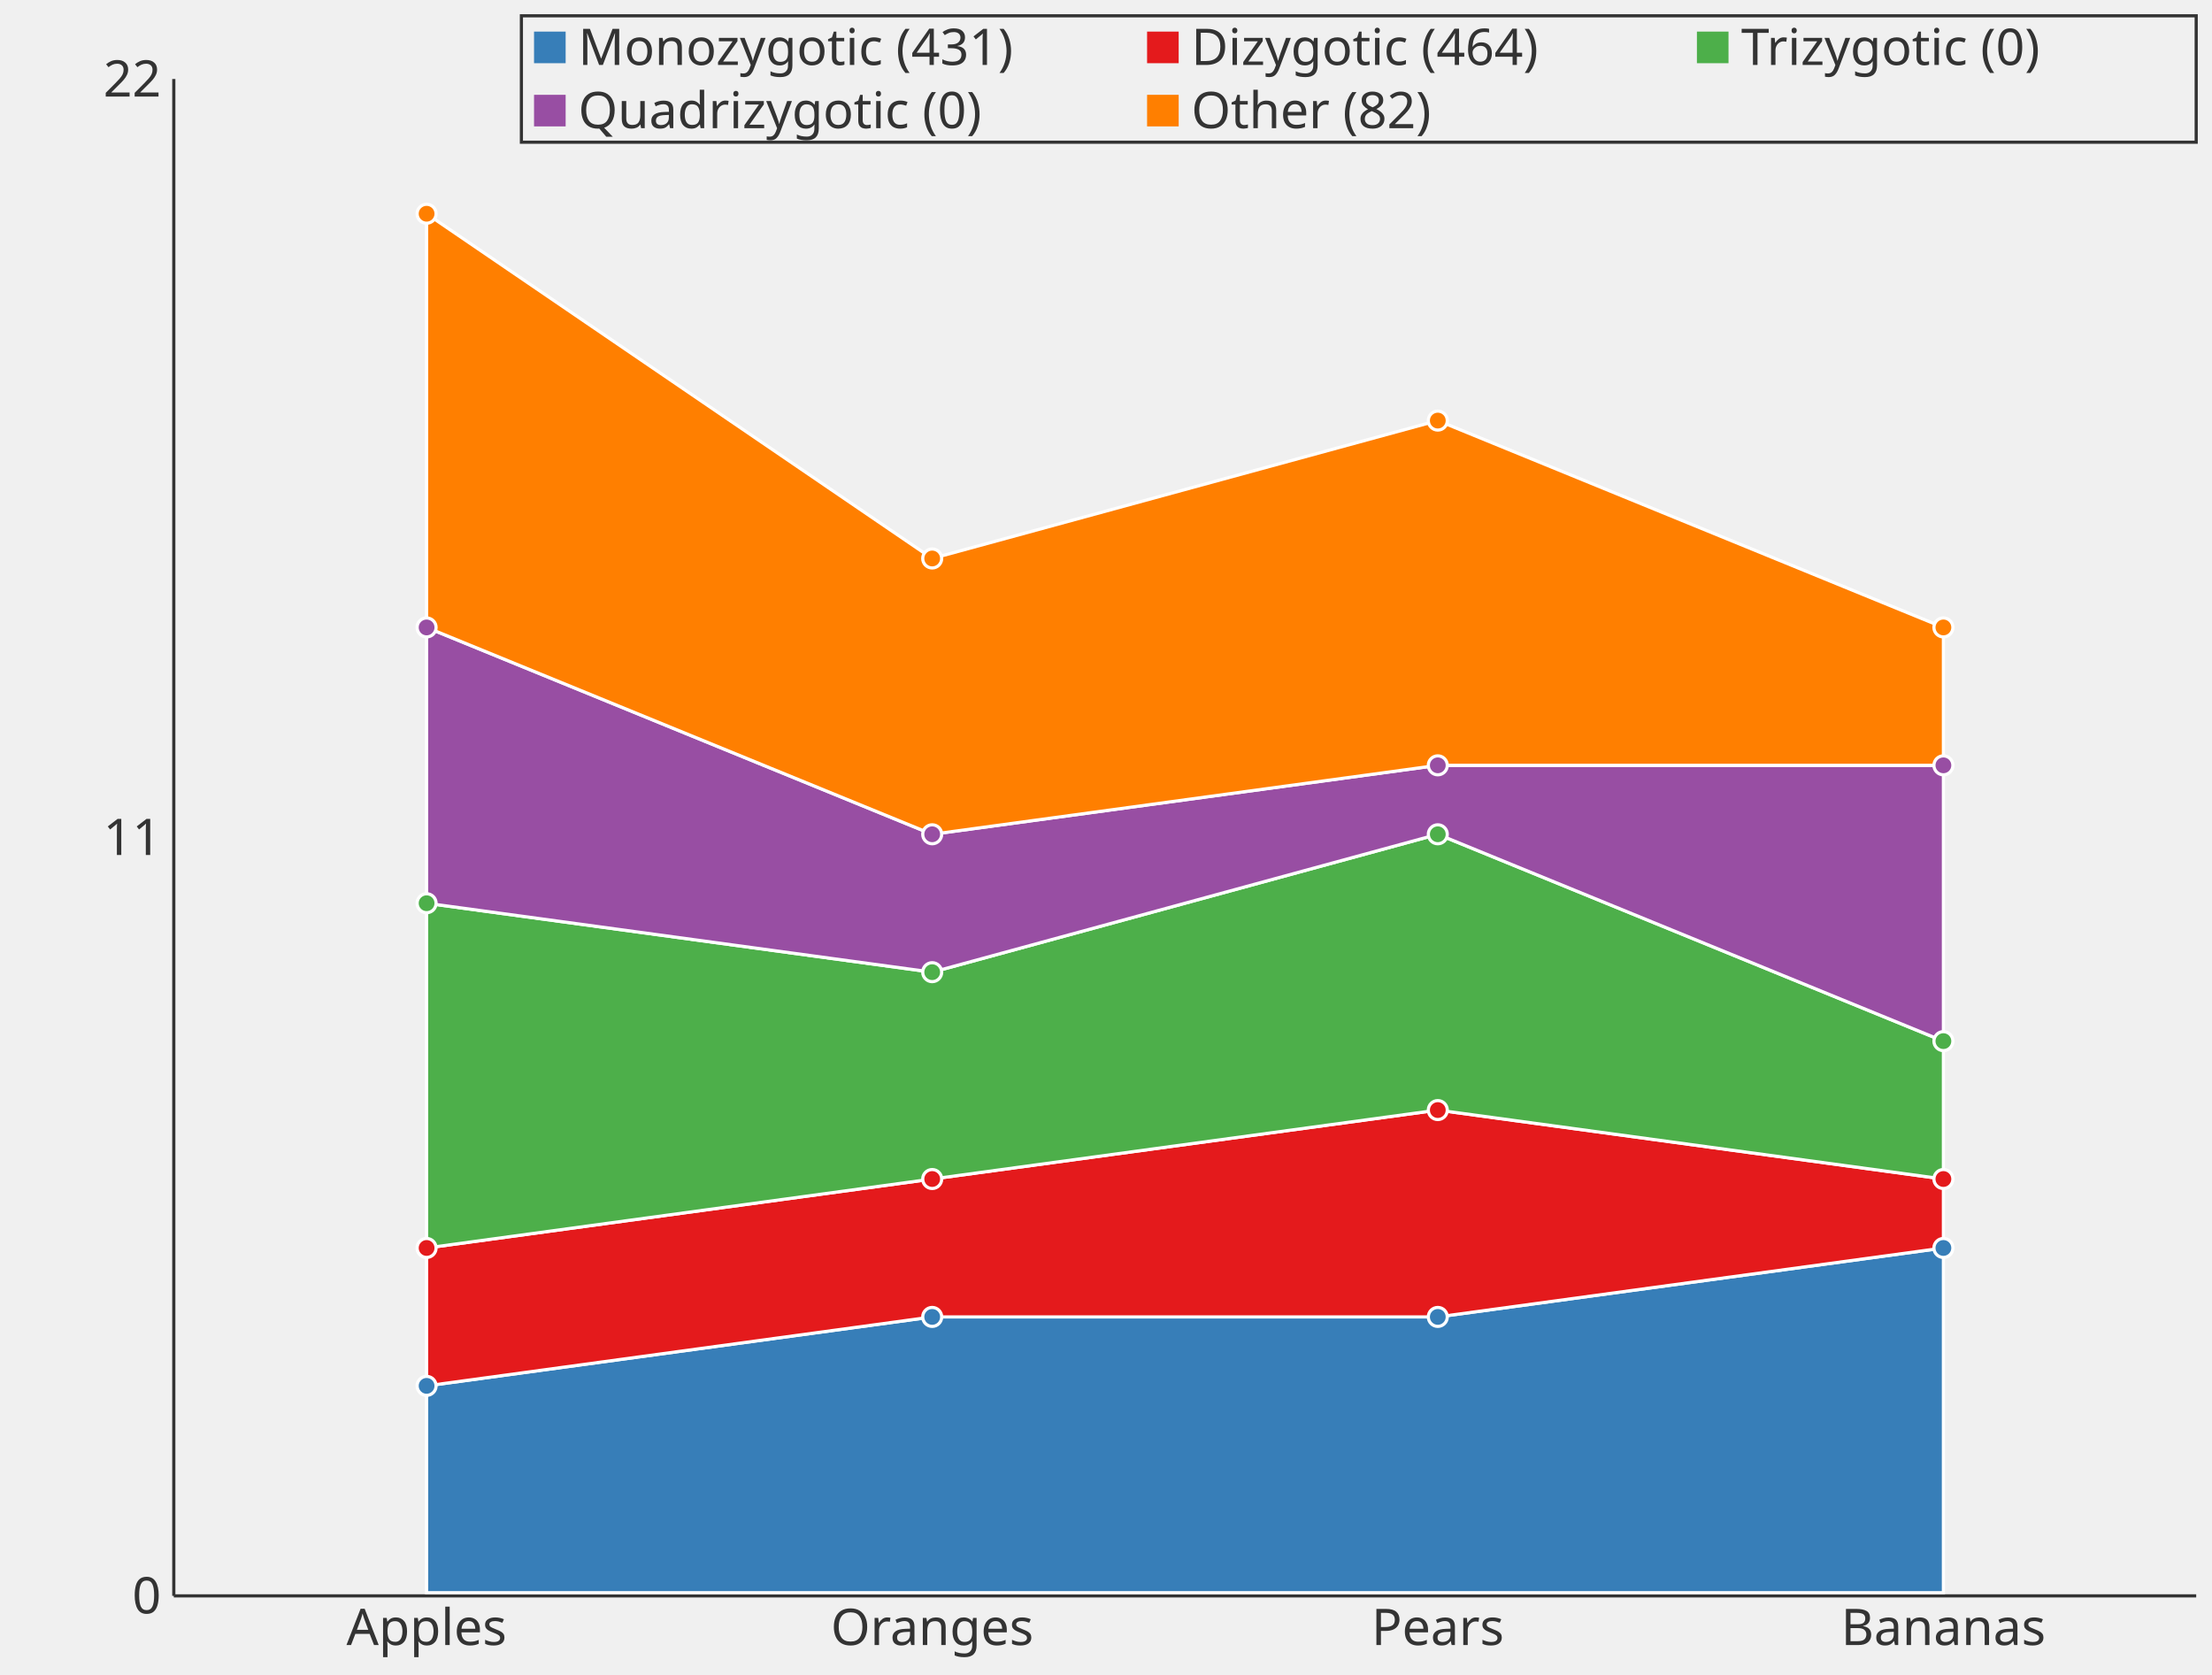
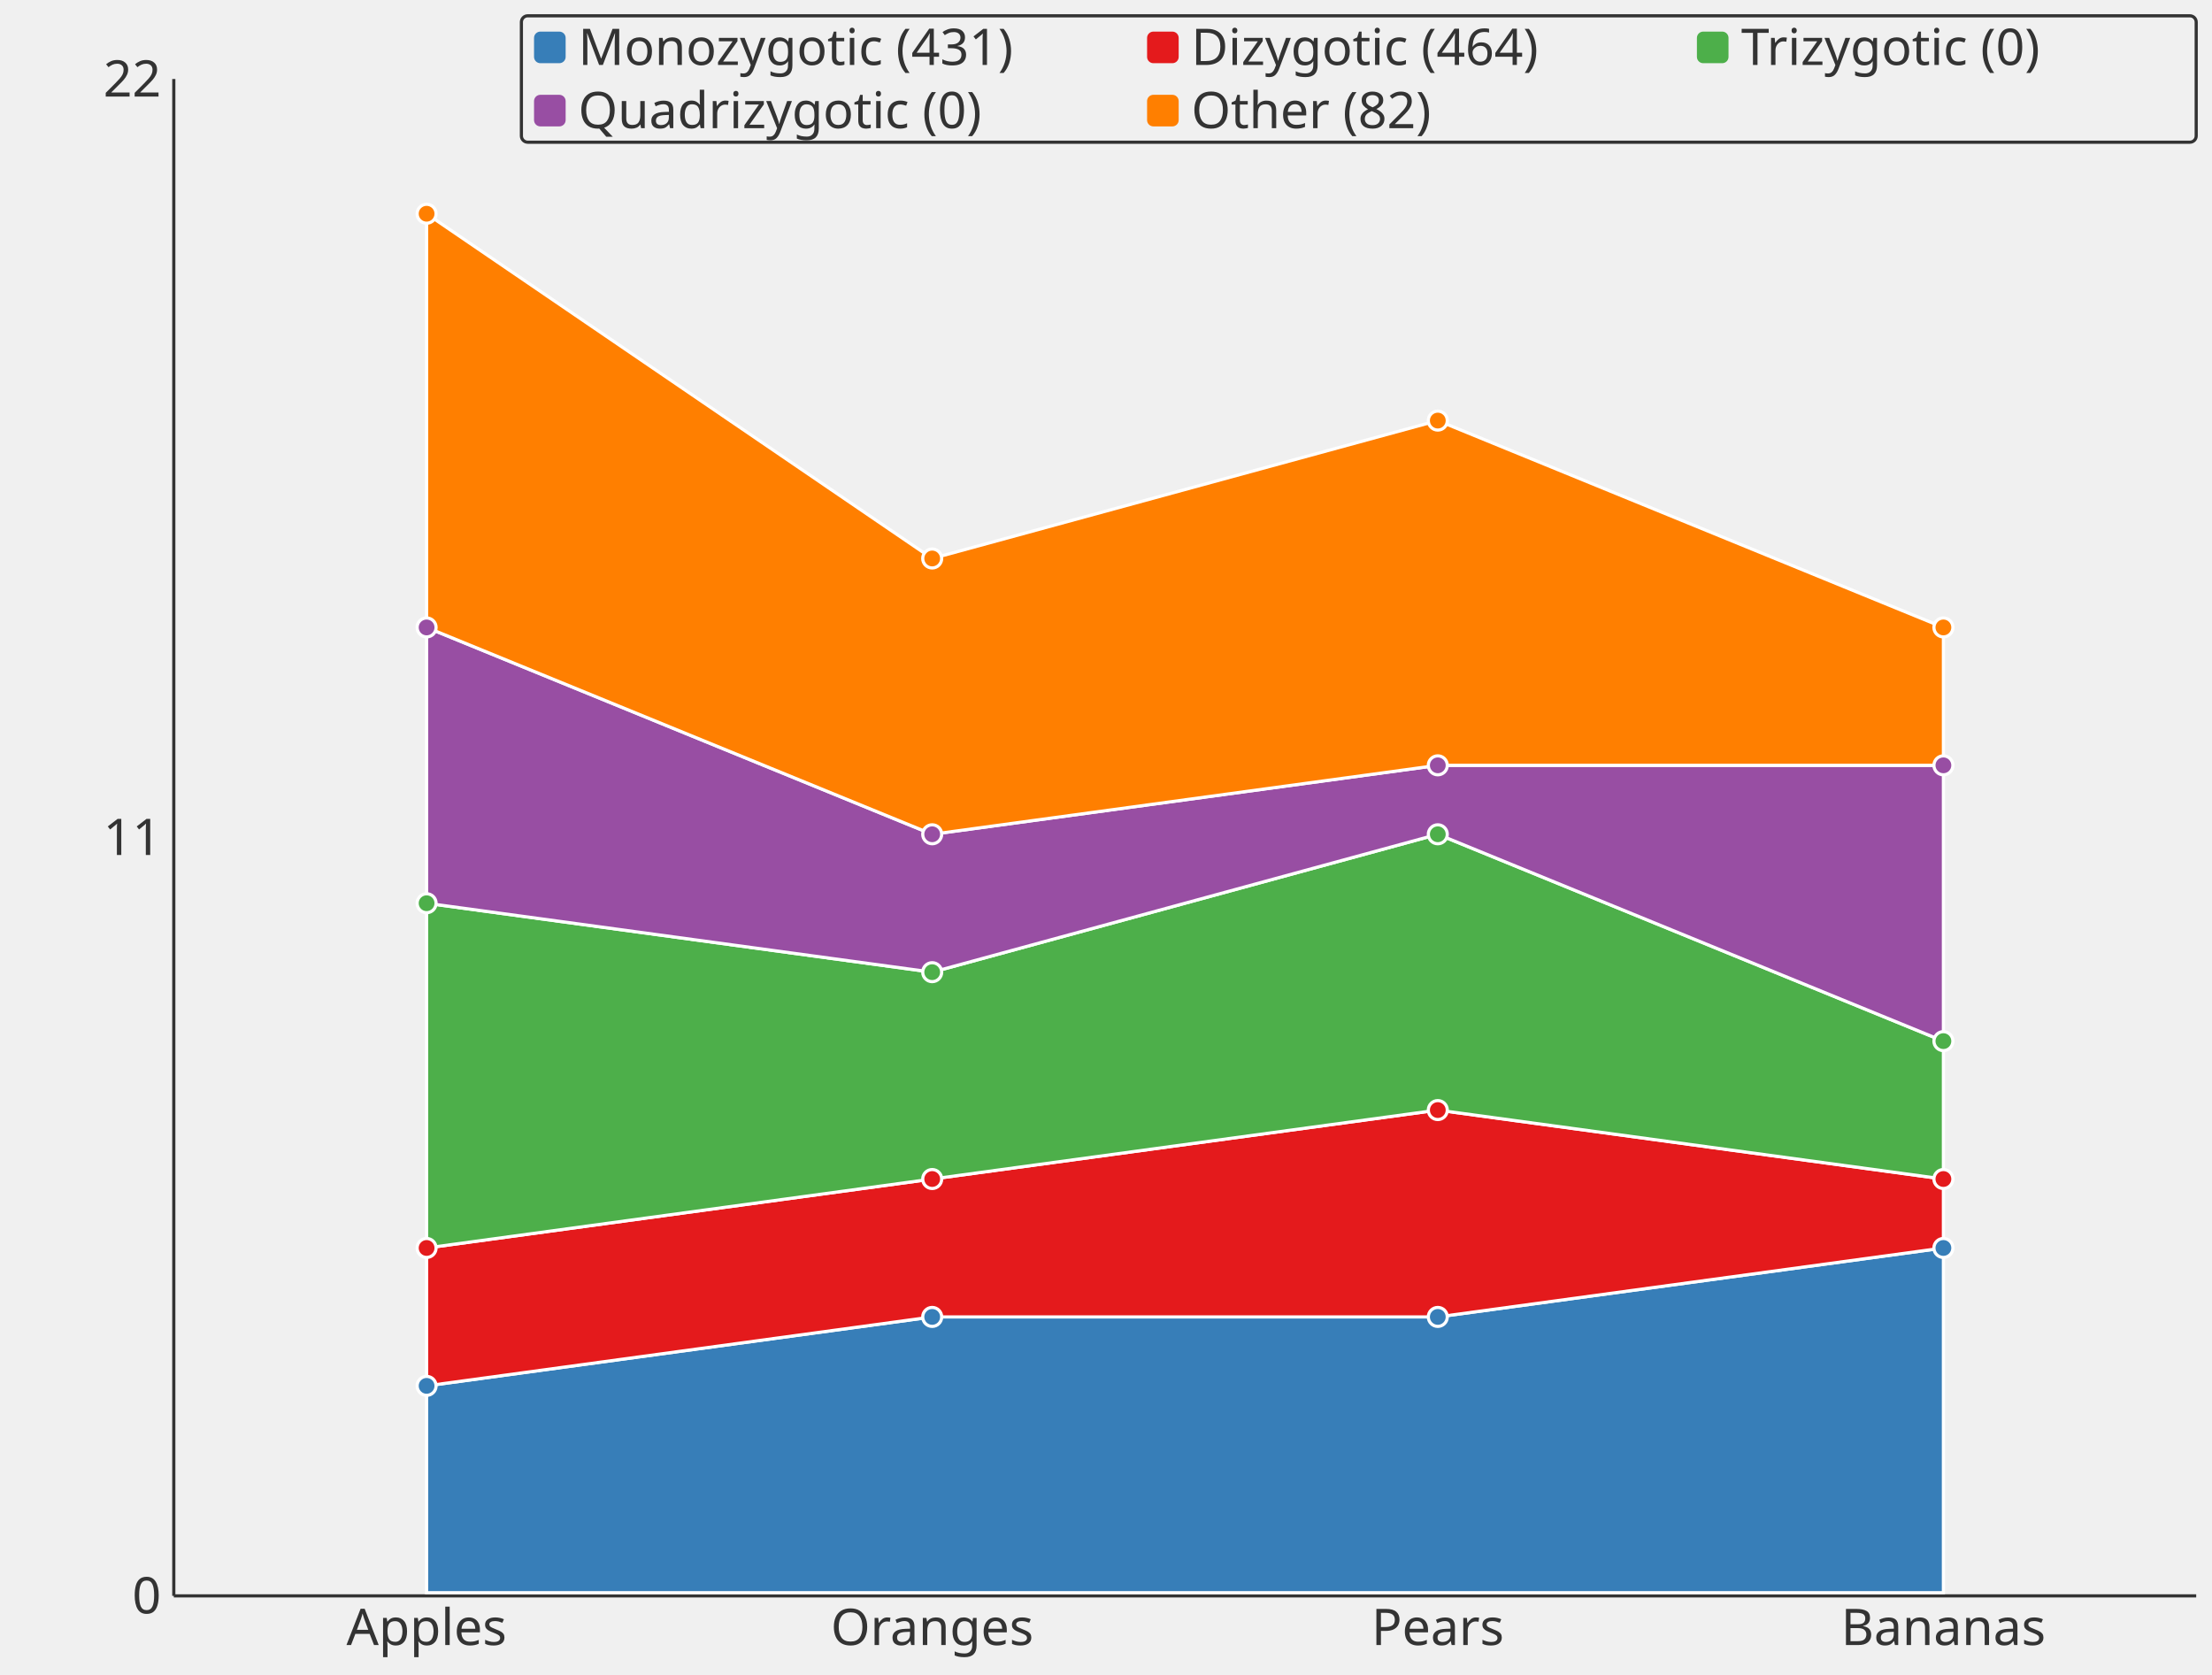
<svg xmlns="http://www.w3.org/2000/svg" font-family="sans-serif" font-size="16" viewBox="-55 -25 700 530">
  <style>
		@media (prefers-color-scheme: dark) {
			[fill="#333"] {fill: white}
			[stroke="#333"] {stroke: white}
		}
	</style>
  <g role="table">
    <line stroke="#333" x1="0" x2="0" y1="0" y2="480" />
    <line stroke="#333" x1="0" x2="640" y1="480" y2="480" />
    <g aria-hidden="true">
      <text dominant-baseline="middle" fill="#333" text-anchor="end" x="-4" y="480">0</text>
      <text dominant-baseline="middle" fill="#333" text-anchor="end" x="-4" y="240">11</text>
      <text dominant-baseline="middle" fill="#333" text-anchor="end" x="-4" y="0">22</text>
    </g>
    <g role="row">
      <text dominant-baseline="middle" fill="#333" role="columnheader" text-anchor="middle" x="80" y="490">Apples</text>
      <text dominant-baseline="middle" fill="#333" role="columnheader" text-anchor="middle" x="240" y="490">Oranges</text>
      <text dominant-baseline="middle" fill="#333" role="columnheader" text-anchor="middle" x="400" y="490">Pears</text>
      <text dominant-baseline="middle" fill="#333" role="columnheader" text-anchor="middle" x="560" y="490">Bananas</text>
    </g>
    <g aria-hidden="true">
-       <rect fill="none" height="40" stroke="#333" width="530" x="110" y="-20" />
-       <rect fill="#377eb8" height="10" width="10" x="114" y="-15" />
+       <rect fill="none" height="40" rx="2" ry="2" stroke="#333" width="530" x="110" y="-20" />
+       <rect fill="#377eb8" height="10" rx="2" ry="2" width="10" x="114" y="-15" />
      <text dominant-baseline="middle" fill="#333" x="128" y="-10">Monozygotic (431)</text>
-       <rect fill="#e41a1c" height="10" width="10" x="308" y="-15" />
+       <rect fill="#e41a1c" height="10" rx="2" ry="2" width="10" x="308" y="-15" />
      <text dominant-baseline="middle" fill="#333" x="322" y="-10">Dizygotic (464)</text>
-       <rect fill="#4daf4a" height="10" width="10" x="482" y="-15" />
+       <rect fill="#4daf4a" height="10" rx="2" ry="2" width="10" x="482" y="-15" />
      <text dominant-baseline="middle" fill="#333" x="496" y="-10">Trizygotic (0)</text>
-       <rect fill="#984ea3" height="10" width="10" x="114" y="5" />
+       <rect fill="#984ea3" height="10" rx="2" ry="2" width="10" x="114" y="5" />
      <text dominant-baseline="middle" fill="#333" x="128" y="10">Quadrizygotic (0)</text>
-       <rect fill="#ff7f00" height="10" width="10" x="308" y="5" />
+       <rect fill="#ff7f00" height="10" rx="2" ry="2" width="10" x="308" y="5" />
      <text dominant-baseline="middle" fill="#333" x="322" y="10">Other (82)</text>
    </g>
    <polygon fill="#377eb8" points="80,413.546 240,391.727 400,391.727 560,369.909 560,479 400,479 240,479 80,479" stroke="white" />
    <polygon fill="#e41a1c" points="80,369.909 240,348.091 400,326.273 560,348.091 560,369.909 400,391.727 240,391.727 80,413.546" stroke="white" />
    <polygon fill="#4daf4a" points="80,260.818 240,282.636 400,239 560,304.454 560,348.091 400,326.273 240,348.091 80,369.909" stroke="white" />
    <polygon fill="#984ea3" points="80,173.546 240,239 400,217.182 560,217.182 560,304.454 400,239 240,282.636 80,260.818" stroke="white" />
    <polygon fill="#ff7f00" points="80,42.636 240,151.727 400,108.091 560,173.546 560,217.182 400,217.182 240,239 80,173.546" stroke="white" />
    <g fill="#377eb8" role="row" stroke="white">
      <circle cx="80" cy="413.546" r="3" role="cell">
				</circle>
      <circle cx="240" cy="391.727" r="3" role="cell">
				</circle>
      <circle cx="400" cy="391.727" r="3" role="cell">
				</circle>
      <circle cx="560" cy="369.909" r="3" role="cell">
				</circle>
    </g>
    <g fill="#e41a1c" role="row" stroke="white">
      <circle cx="80" cy="369.909" r="3" role="cell">
				</circle>
      <circle cx="240" cy="348.091" r="3" role="cell">
				</circle>
      <circle cx="400" cy="326.273" r="3" role="cell">
				</circle>
      <circle cx="560" cy="348.091" r="3" role="cell">
				</circle>
    </g>
    <g fill="#4daf4a" role="row" stroke="white">
      <circle cx="80" cy="260.818" r="3" role="cell">
				</circle>
      <circle cx="240" cy="282.636" r="3" role="cell">
				</circle>
      <circle cx="400" cy="239" r="3" role="cell">
				</circle>
      <circle cx="560" cy="304.454" r="3" role="cell">
				</circle>
    </g>
    <g fill="#984ea3" role="row" stroke="white">
      <circle cx="80" cy="173.546" r="3" role="cell">
				</circle>
      <circle cx="240" cy="239" r="3" role="cell">
				</circle>
      <circle cx="400" cy="217.182" r="3" role="cell">
				</circle>
      <circle cx="560" cy="217.182" r="3" role="cell">
				</circle>
    </g>
    <g fill="#ff7f00" role="row" stroke="white">
      <circle cx="80" cy="42.636" r="3" role="cell">
				</circle>
      <circle cx="240" cy="151.727" r="3" role="cell">
				</circle>
      <circle cx="400" cy="108.091" r="3" role="cell">
				</circle>
      <circle cx="560" cy="173.546" r="3" role="cell">
				</circle>
    </g>
  </g>
</svg>
